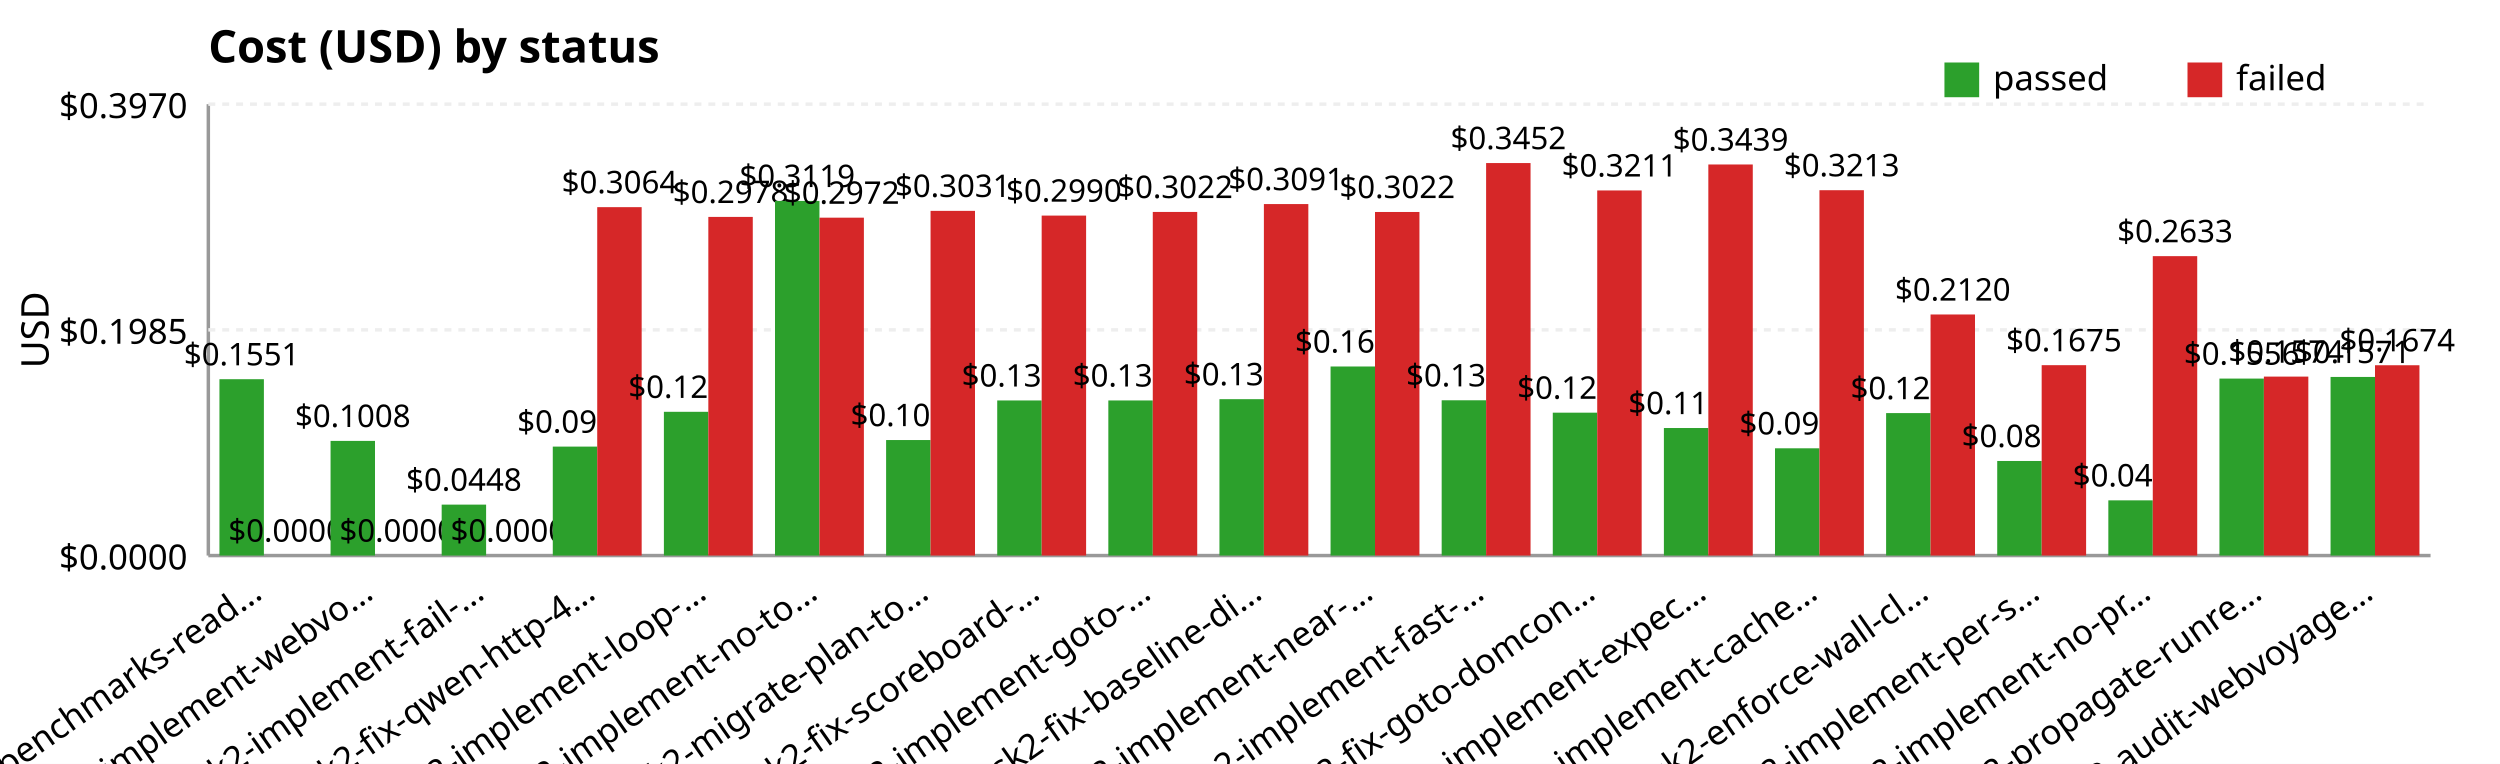
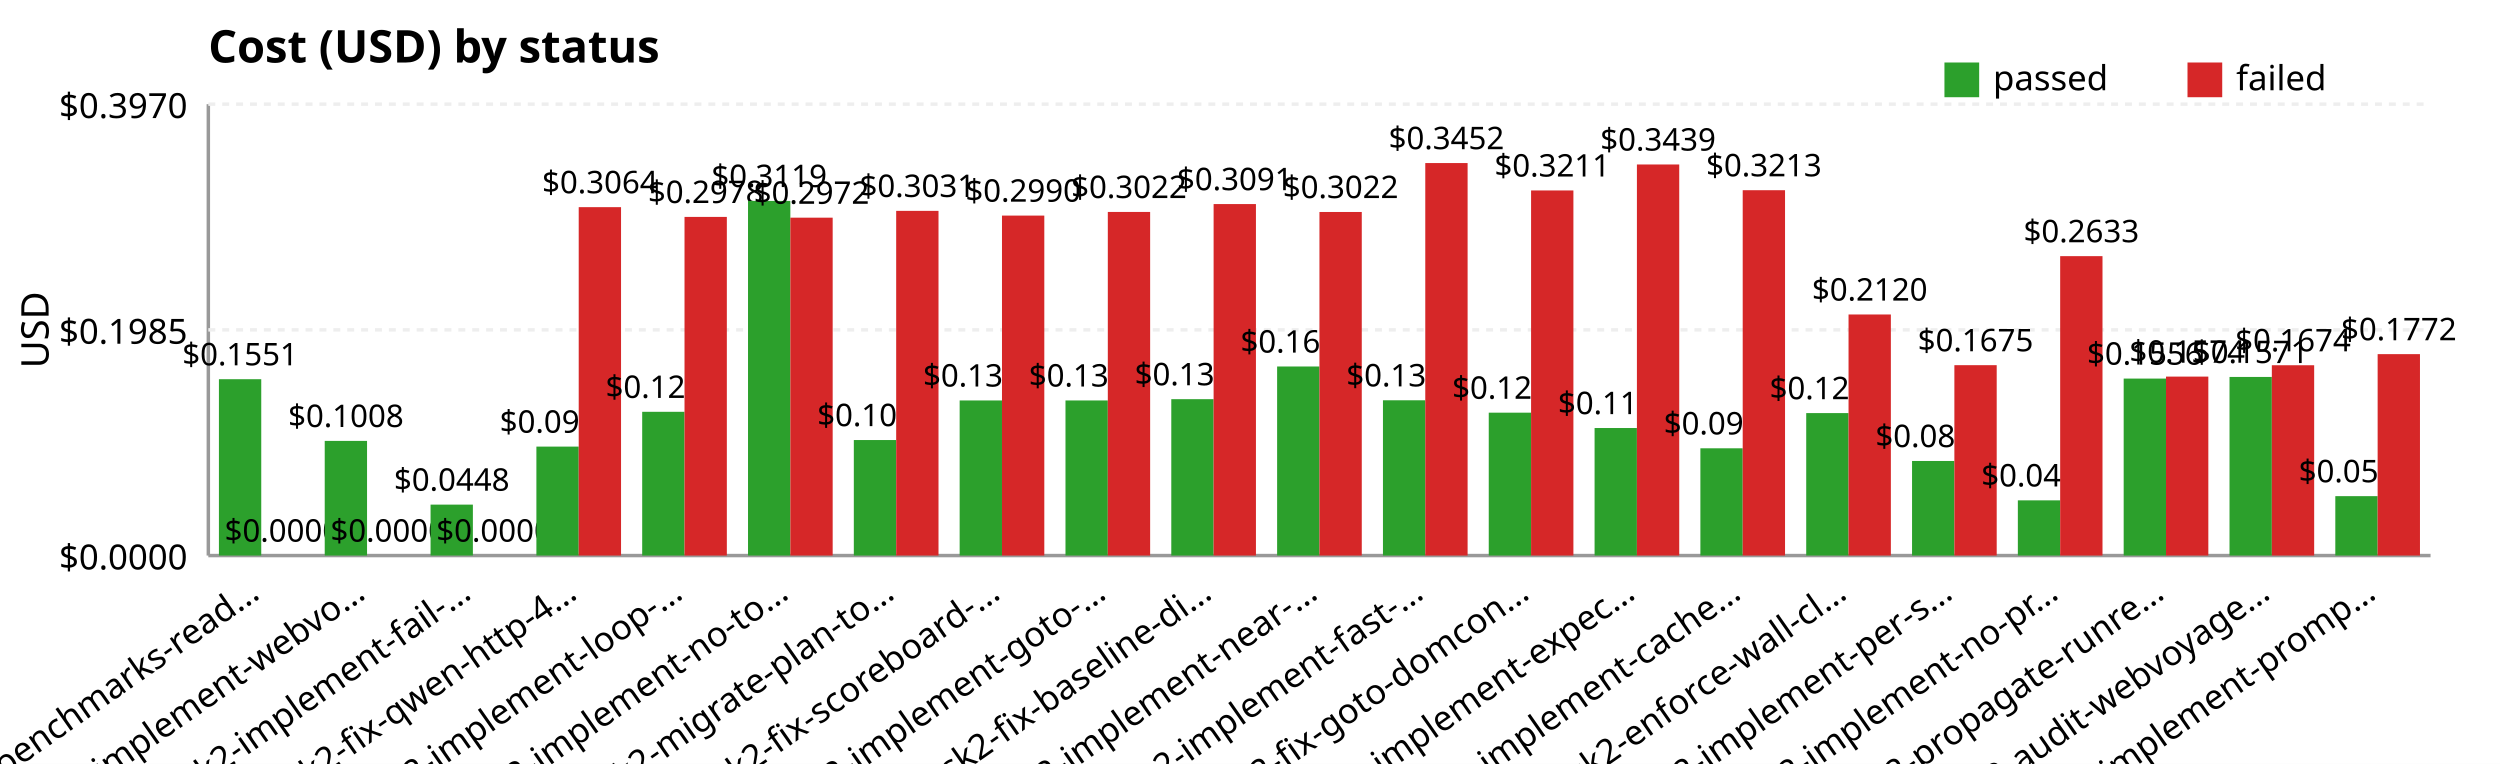
<svg xmlns="http://www.w3.org/2000/svg" viewBox="0 0 720 220" width="720" height="220" font-family="sans-serif">
  <rect width="100%" height="100%" fill="#fff" />
  <text x="60" y="18" font-size="13" font-weight="600">Cost (USD) by status</text>
  <line x1="60" y1="30" x2="60" y2="160" stroke="#999" />
  <line x1="60" y1="160" x2="700" y2="160" stroke="#999" />
  <text x="54" y="164.0" font-size="10" text-anchor="end" fill="#000">$0.0000</text>
  <text x="54" y="99.0" font-size="10" text-anchor="end" fill="#000">$0.1985</text>
  <line x1="60" y1="95.0" x2="700" y2="95.0" stroke="#eee" stroke-dasharray="2,2" />
  <text x="54" y="34.0" font-size="10" text-anchor="end" fill="#000">$0.3970</text>
  <line x1="60" y1="30.0" x2="700" y2="30.0" stroke="#eee" stroke-dasharray="2,2" />
  <text x="14" y="95.0" font-size="11" fill="#000" transform="rotate(-90 14 95.0)" text-anchor="middle">USD</text>
-   <rect x="63.20" y="109.21" width="12.80" height="50.79" fill="#2ca02c" />
-   <text x="69.60" y="105.21" font-size="9" text-anchor="middle" fill="#000">$0.1551</text>
-   <rect x="76.00" y="160.00" width="12.80" height="0.00" fill="#d62728" />
-   <text x="82.40" y="156.00" font-size="9" text-anchor="middle" fill="#000">$0.0000</text>
-   <text x="76.00" y="172" font-size="10" fill="#000" text-anchor="end" transform="rotate(-35 76.00 172)">task2-benchmarks-read…</text>
-   <rect x="95.20" y="126.98" width="12.80" height="33.02" fill="#2ca02c" />
-   <text x="101.60" y="122.98" font-size="9" text-anchor="middle" fill="#000">$0.1008</text>
-   <rect x="108.00" y="160.00" width="12.80" height="0.00" fill="#d62728" />
-   <text x="114.40" y="156.00" font-size="9" text-anchor="middle" fill="#000">$0.0000</text>
-   <text x="108.00" y="172" font-size="10" fill="#000" text-anchor="end" transform="rotate(-35 108.00 172)">task2-implement-webvo…</text>
-   <rect x="127.20" y="145.33" width="12.80" height="14.67" fill="#2ca02c" />
-   <text x="133.60" y="141.33" font-size="9" text-anchor="middle" fill="#000">$0.0448</text>
-   <rect x="140.00" y="160.00" width="12.80" height="0.00" fill="#d62728" />
-   <text x="146.40" y="156.00" font-size="9" text-anchor="middle" fill="#000">$0.0000</text>
-   <text x="140.00" y="172" font-size="10" fill="#000" text-anchor="end" transform="rotate(-35 140.00 172)">task2-implement-fail-…</text>
-   <rect x="159.20" y="128.62" width="12.80" height="31.38" fill="#2ca02c" />
-   <text x="165.60" y="124.62" font-size="9" text-anchor="middle" fill="#000">$0.0958</text>
-   <rect x="172.00" y="59.66" width="12.80" height="100.34" fill="#d62728" />
-   <text x="178.40" y="55.66" font-size="9" text-anchor="middle" fill="#000">$0.3064</text>
-   <text x="172.00" y="172" font-size="10" fill="#000" text-anchor="end" transform="rotate(-35 172.00 172)">task2-fix-qwen-http-4…</text>
-   <rect x="191.20" y="118.60" width="12.80" height="41.40" fill="#2ca02c" />
-   <text x="197.60" y="114.60" font-size="9" text-anchor="middle" fill="#000">$0.1264</text>
-   <rect x="204.00" y="62.47" width="12.80" height="97.53" fill="#d62728" />
-   <text x="210.40" y="58.47" font-size="9" text-anchor="middle" fill="#000">$0.2978</text>
-   <text x="204.00" y="172" font-size="10" fill="#000" text-anchor="end" transform="rotate(-35 204.00 172)">task2-implement-loop-…</text>
-   <rect x="223.20" y="57.87" width="12.80" height="102.13" fill="#2ca02c" />
-   <text x="229.60" y="53.87" font-size="9" text-anchor="middle" fill="#000">$0.3119</text>
-   <rect x="236.00" y="62.69" width="12.80" height="97.31" fill="#d62728" />
-   <text x="242.40" y="58.69" font-size="9" text-anchor="middle" fill="#000">$0.2972</text>
-   <text x="236.00" y="172" font-size="10" fill="#000" text-anchor="end" transform="rotate(-35 236.00 172)">task2-implement-no-to…</text>
-   <rect x="255.20" y="126.73" width="12.80" height="33.27" fill="#2ca02c" />
-   <text x="261.60" y="122.73" font-size="9" text-anchor="middle" fill="#000">$0.1016</text>
-   <rect x="268.00" y="60.73" width="12.80" height="99.27" fill="#d62728" />
-   <text x="274.40" y="56.73" font-size="9" text-anchor="middle" fill="#000">$0.3031</text>
-   <text x="268.00" y="172" font-size="10" fill="#000" text-anchor="end" transform="rotate(-35 268.00 172)">task2-migrate-plan-to…</text>
-   <rect x="287.20" y="115.33" width="12.80" height="44.67" fill="#2ca02c" />
-   <text x="293.60" y="111.33" font-size="9" text-anchor="middle" fill="#000">$0.1364</text>
-   <rect x="300.00" y="62.09" width="12.80" height="97.91" fill="#d62728" />
-   <text x="306.40" y="58.09" font-size="9" text-anchor="middle" fill="#000">$0.2990</text>
-   <text x="300.00" y="172" font-size="10" fill="#000" text-anchor="end" transform="rotate(-35 300.00 172)">task2-fix-scoreboard-…</text>
-   <rect x="319.20" y="115.33" width="12.80" height="44.67" fill="#2ca02c" />
-   <text x="325.60" y="111.33" font-size="9" text-anchor="middle" fill="#000">$0.1364</text>
-   <rect x="332.00" y="61.04" width="12.80" height="98.96" fill="#d62728" />
-   <text x="338.40" y="57.04" font-size="9" text-anchor="middle" fill="#000">$0.3022</text>
-   <text x="332.00" y="172" font-size="10" fill="#000" text-anchor="end" transform="rotate(-35 332.00 172)">task2-implement-goto-…</text>
-   <rect x="351.20" y="114.96" width="12.80" height="45.04" fill="#2ca02c" />
-   <text x="357.60" y="110.96" font-size="9" text-anchor="middle" fill="#000">$0.1376</text>
-   <rect x="364.00" y="58.77" width="12.80" height="101.23" fill="#d62728" />
-   <text x="370.40" y="54.77" font-size="9" text-anchor="middle" fill="#000">$0.3091</text>
-   <text x="364.00" y="172" font-size="10" fill="#000" text-anchor="end" transform="rotate(-35 364.00 172)">task2-fix-baseline-di…</text>
-   <rect x="383.20" y="105.55" width="12.80" height="54.45" fill="#2ca02c" />
-   <text x="389.60" y="101.55" font-size="9" text-anchor="middle" fill="#000">$0.1663</text>
-   <rect x="396.00" y="61.05" width="12.80" height="98.95" fill="#d62728" />
-   <text x="402.40" y="57.05" font-size="9" text-anchor="middle" fill="#000">$0.3022</text>
-   <text x="396.00" y="172" font-size="10" fill="#000" text-anchor="end" transform="rotate(-35 396.00 172)">task2-implement-near-…</text>
-   <rect x="415.20" y="115.28" width="12.80" height="44.72" fill="#2ca02c" />
-   <text x="421.60" y="111.28" font-size="9" text-anchor="middle" fill="#000">$0.1366</text>
-   <rect x="428.00" y="46.96" width="12.80" height="113.04" fill="#d62728" />
-   <text x="434.40" y="42.96" font-size="9" text-anchor="middle" fill="#000">$0.3452</text>
-   <text x="428.00" y="172" font-size="10" fill="#000" text-anchor="end" transform="rotate(-35 428.00 172)">task2-implement-fast-…</text>
-   <rect x="447.20" y="118.85" width="12.80" height="41.15" fill="#2ca02c" />
-   <text x="453.60" y="114.85" font-size="9" text-anchor="middle" fill="#000">$0.1256</text>
-   <rect x="460.00" y="54.85" width="12.80" height="105.15" fill="#d62728" />
-   <text x="466.40" y="50.85" font-size="9" text-anchor="middle" fill="#000">$0.3211</text>
-   <text x="460.00" y="172" font-size="10" fill="#000" text-anchor="end" transform="rotate(-35 460.00 172)">task2-fix-goto-domcon…</text>
-   <rect x="479.20" y="123.27" width="12.80" height="36.73" fill="#2ca02c" />
-   <text x="485.60" y="119.27" font-size="9" text-anchor="middle" fill="#000">$0.1122</text>
-   <rect x="492.00" y="47.37" width="12.80" height="112.63" fill="#d62728" />
-   <text x="498.40" y="43.37" font-size="9" text-anchor="middle" fill="#000">$0.3439</text>
-   <text x="492.00" y="172" font-size="10" fill="#000" text-anchor="end" transform="rotate(-35 492.00 172)">task2-implement-expec…</text>
-   <rect x="511.20" y="129.11" width="12.80" height="30.89" fill="#2ca02c" />
-   <text x="517.60" y="125.11" font-size="9" text-anchor="middle" fill="#000">$0.0943</text>
-   <rect x="524.00" y="54.78" width="12.80" height="105.22" fill="#d62728" />
-   <text x="530.40" y="50.78" font-size="9" text-anchor="middle" fill="#000">$0.3213</text>
-   <text x="524.00" y="172" font-size="10" fill="#000" text-anchor="end" transform="rotate(-35 524.00 172)">task2-implement-cache…</text>
-   <rect x="543.20" y="118.97" width="12.80" height="41.03" fill="#2ca02c" />
-   <text x="549.60" y="114.97" font-size="9" text-anchor="middle" fill="#000">$0.1253</text>
-   <rect x="556.00" y="90.57" width="12.80" height="69.43" fill="#d62728" />
-   <text x="562.40" y="86.57" font-size="9" text-anchor="middle" fill="#000">$0.2120</text>
-   <text x="556.00" y="172" font-size="10" fill="#000" text-anchor="end" transform="rotate(-35 556.00 172)">task2-enforce-wall-cl…</text>
-   <rect x="575.20" y="132.76" width="12.80" height="27.24" fill="#2ca02c" />
-   <text x="581.60" y="128.76" font-size="9" text-anchor="middle" fill="#000">$0.0832</text>
-   <rect x="588.00" y="105.17" width="12.80" height="54.83" fill="#d62728" />
-   <text x="594.40" y="101.17" font-size="9" text-anchor="middle" fill="#000">$0.1675</text>
-   <text x="588.00" y="172" font-size="10" fill="#000" text-anchor="end" transform="rotate(-35 588.00 172)">task2-implement-per-s…</text>
-   <rect x="607.20" y="144.10" width="12.80" height="15.90" fill="#2ca02c" />
-   <text x="613.60" y="140.10" font-size="9" text-anchor="middle" fill="#000">$0.0485</text>
-   <rect x="620.00" y="73.77" width="12.80" height="86.23" fill="#d62728" />
-   <text x="626.40" y="69.77" font-size="9" text-anchor="middle" fill="#000">$0.2633</text>
-   <text x="620.00" y="172" font-size="10" fill="#000" text-anchor="end" transform="rotate(-35 620.00 172)">task2-implement-no-pr…</text>
-   <rect x="639.20" y="109.03" width="12.80" height="50.97" fill="#2ca02c" />
-   <text x="645.60" y="105.03" font-size="9" text-anchor="middle" fill="#000">$0.1556</text>
-   <rect x="652.00" y="108.46" width="12.80" height="51.54" fill="#d62728" />
-   <text x="658.40" y="104.46" font-size="9" text-anchor="middle" fill="#000">$0.1574</text>
-   <text x="652.00" y="172" font-size="10" fill="#000" text-anchor="end" transform="rotate(-35 652.00 172)">task2-propagate-runre…</text>
-   <rect x="671.20" y="108.56" width="12.80" height="51.44" fill="#2ca02c" />
-   <text x="677.60" y="104.56" font-size="9" text-anchor="middle" fill="#000">$0.1571</text>
-   <rect x="684.00" y="105.19" width="12.80" height="54.81" fill="#d62728" />
-   <text x="690.40" y="101.19" font-size="9" text-anchor="middle" fill="#000">$0.1674</text>
-   <text x="684.00" y="172" font-size="10" fill="#000" text-anchor="end" transform="rotate(-35 684.00 172)">task2-audit-webvoyage…</text>
+   <rect x="63.05" y="109.21" width="12.19" height="50.79" fill="#2ca02c" />
+   <text x="69.14" y="105.21" font-size="9" text-anchor="middle" fill="#000">$0.1551</text>
+   <rect x="75.24" y="160.00" width="12.19" height="0.00" fill="#d62728" />
+   <text x="81.33" y="156.00" font-size="9" text-anchor="middle" fill="#000">$0.0000</text>
+   <text x="75.24" y="172" font-size="10" fill="#000" text-anchor="end" transform="rotate(-35 75.24 172)">task2-benchmarks-read…</text>
+   <rect x="93.52" y="126.98" width="12.19" height="33.02" fill="#2ca02c" />
+   <text x="99.62" y="122.98" font-size="9" text-anchor="middle" fill="#000">$0.1008</text>
+   <rect x="105.71" y="160.00" width="12.19" height="0.00" fill="#d62728" />
+   <text x="111.81" y="156.00" font-size="9" text-anchor="middle" fill="#000">$0.0000</text>
+   <text x="105.71" y="172" font-size="10" fill="#000" text-anchor="end" transform="rotate(-35 105.71 172)">task2-implement-webvo…</text>
+   <rect x="124.00" y="145.33" width="12.19" height="14.67" fill="#2ca02c" />
+   <text x="130.10" y="141.33" font-size="9" text-anchor="middle" fill="#000">$0.0448</text>
+   <rect x="136.19" y="160.00" width="12.19" height="0.00" fill="#d62728" />
+   <text x="142.29" y="156.00" font-size="9" text-anchor="middle" fill="#000">$0.0000</text>
+   <text x="136.19" y="172" font-size="10" fill="#000" text-anchor="end" transform="rotate(-35 136.19 172)">task2-implement-fail-…</text>
+   <rect x="154.48" y="128.62" width="12.19" height="31.38" fill="#2ca02c" />
+   <text x="160.57" y="124.62" font-size="9" text-anchor="middle" fill="#000">$0.0958</text>
+   <rect x="166.67" y="59.66" width="12.19" height="100.34" fill="#d62728" />
+   <text x="172.76" y="55.66" font-size="9" text-anchor="middle" fill="#000">$0.3064</text>
+   <text x="166.67" y="172" font-size="10" fill="#000" text-anchor="end" transform="rotate(-35 166.67 172)">task2-fix-qwen-http-4…</text>
+   <rect x="184.95" y="118.60" width="12.19" height="41.40" fill="#2ca02c" />
+   <text x="191.05" y="114.60" font-size="9" text-anchor="middle" fill="#000">$0.1264</text>
+   <rect x="197.14" y="62.47" width="12.19" height="97.53" fill="#d62728" />
+   <text x="203.24" y="58.47" font-size="9" text-anchor="middle" fill="#000">$0.2978</text>
+   <text x="197.14" y="172" font-size="10" fill="#000" text-anchor="end" transform="rotate(-35 197.14 172)">task2-implement-loop-…</text>
+   <rect x="215.43" y="57.87" width="12.19" height="102.13" fill="#2ca02c" />
+   <text x="221.52" y="53.87" font-size="9" text-anchor="middle" fill="#000">$0.3119</text>
+   <rect x="227.62" y="62.69" width="12.19" height="97.31" fill="#d62728" />
+   <text x="233.71" y="58.69" font-size="9" text-anchor="middle" fill="#000">$0.2972</text>
+   <text x="227.62" y="172" font-size="10" fill="#000" text-anchor="end" transform="rotate(-35 227.62 172)">task2-implement-no-to…</text>
+   <rect x="245.90" y="126.73" width="12.19" height="33.27" fill="#2ca02c" />
+   <text x="252.00" y="122.73" font-size="9" text-anchor="middle" fill="#000">$0.1016</text>
+   <rect x="258.10" y="60.73" width="12.19" height="99.27" fill="#d62728" />
+   <text x="264.19" y="56.73" font-size="9" text-anchor="middle" fill="#000">$0.3031</text>
+   <text x="258.10" y="172" font-size="10" fill="#000" text-anchor="end" transform="rotate(-35 258.10 172)">task2-migrate-plan-to…</text>
+   <rect x="276.38" y="115.33" width="12.19" height="44.67" fill="#2ca02c" />
+   <text x="282.48" y="111.33" font-size="9" text-anchor="middle" fill="#000">$0.1364</text>
+   <rect x="288.57" y="62.09" width="12.19" height="97.91" fill="#d62728" />
+   <text x="294.67" y="58.09" font-size="9" text-anchor="middle" fill="#000">$0.2990</text>
+   <text x="288.57" y="172" font-size="10" fill="#000" text-anchor="end" transform="rotate(-35 288.57 172)">task2-fix-scoreboard-…</text>
+   <rect x="306.86" y="115.33" width="12.19" height="44.67" fill="#2ca02c" />
+   <text x="312.95" y="111.33" font-size="9" text-anchor="middle" fill="#000">$0.1364</text>
+   <rect x="319.05" y="61.04" width="12.19" height="98.96" fill="#d62728" />
+   <text x="325.14" y="57.04" font-size="9" text-anchor="middle" fill="#000">$0.3022</text>
+   <text x="319.05" y="172" font-size="10" fill="#000" text-anchor="end" transform="rotate(-35 319.05 172)">task2-implement-goto-…</text>
+   <rect x="337.33" y="114.96" width="12.19" height="45.04" fill="#2ca02c" />
+   <text x="343.43" y="110.96" font-size="9" text-anchor="middle" fill="#000">$0.1376</text>
+   <rect x="349.52" y="58.77" width="12.19" height="101.23" fill="#d62728" />
+   <text x="355.62" y="54.77" font-size="9" text-anchor="middle" fill="#000">$0.3091</text>
+   <text x="349.52" y="172" font-size="10" fill="#000" text-anchor="end" transform="rotate(-35 349.52 172)">task2-fix-baseline-di…</text>
+   <rect x="367.81" y="105.55" width="12.19" height="54.45" fill="#2ca02c" />
+   <text x="373.90" y="101.55" font-size="9" text-anchor="middle" fill="#000">$0.1663</text>
+   <rect x="380.00" y="61.05" width="12.19" height="98.95" fill="#d62728" />
+   <text x="386.10" y="57.05" font-size="9" text-anchor="middle" fill="#000">$0.3022</text>
+   <text x="380.00" y="172" font-size="10" fill="#000" text-anchor="end" transform="rotate(-35 380.00 172)">task2-implement-near-…</text>
+   <rect x="398.29" y="115.28" width="12.19" height="44.72" fill="#2ca02c" />
+   <text x="404.38" y="111.28" font-size="9" text-anchor="middle" fill="#000">$0.1366</text>
+   <rect x="410.48" y="46.96" width="12.19" height="113.04" fill="#d62728" />
+   <text x="416.57" y="42.96" font-size="9" text-anchor="middle" fill="#000">$0.3452</text>
+   <text x="410.48" y="172" font-size="10" fill="#000" text-anchor="end" transform="rotate(-35 410.48 172)">task2-implement-fast-…</text>
+   <rect x="428.76" y="118.85" width="12.19" height="41.15" fill="#2ca02c" />
+   <text x="434.86" y="114.85" font-size="9" text-anchor="middle" fill="#000">$0.1256</text>
+   <rect x="440.95" y="54.85" width="12.19" height="105.15" fill="#d62728" />
+   <text x="447.05" y="50.85" font-size="9" text-anchor="middle" fill="#000">$0.3211</text>
+   <text x="440.95" y="172" font-size="10" fill="#000" text-anchor="end" transform="rotate(-35 440.95 172)">task2-fix-goto-domcon…</text>
+   <rect x="459.24" y="123.27" width="12.19" height="36.73" fill="#2ca02c" />
+   <text x="465.33" y="119.27" font-size="9" text-anchor="middle" fill="#000">$0.1122</text>
+   <rect x="471.43" y="47.37" width="12.19" height="112.63" fill="#d62728" />
+   <text x="477.52" y="43.37" font-size="9" text-anchor="middle" fill="#000">$0.3439</text>
+   <text x="471.43" y="172" font-size="10" fill="#000" text-anchor="end" transform="rotate(-35 471.43 172)">task2-implement-expec…</text>
+   <rect x="489.71" y="129.11" width="12.19" height="30.89" fill="#2ca02c" />
+   <text x="495.81" y="125.11" font-size="9" text-anchor="middle" fill="#000">$0.0943</text>
+   <rect x="501.90" y="54.78" width="12.19" height="105.22" fill="#d62728" />
+   <text x="508.00" y="50.78" font-size="9" text-anchor="middle" fill="#000">$0.3213</text>
+   <text x="501.90" y="172" font-size="10" fill="#000" text-anchor="end" transform="rotate(-35 501.90 172)">task2-implement-cache…</text>
+   <rect x="520.19" y="118.97" width="12.19" height="41.03" fill="#2ca02c" />
+   <text x="526.29" y="114.97" font-size="9" text-anchor="middle" fill="#000">$0.1253</text>
+   <rect x="532.38" y="90.57" width="12.19" height="69.43" fill="#d62728" />
+   <text x="538.48" y="86.57" font-size="9" text-anchor="middle" fill="#000">$0.2120</text>
+   <text x="532.38" y="172" font-size="10" fill="#000" text-anchor="end" transform="rotate(-35 532.38 172)">task2-enforce-wall-cl…</text>
+   <rect x="550.67" y="132.76" width="12.19" height="27.24" fill="#2ca02c" />
+   <text x="556.76" y="128.76" font-size="9" text-anchor="middle" fill="#000">$0.0832</text>
+   <rect x="562.86" y="105.17" width="12.19" height="54.83" fill="#d62728" />
+   <text x="568.95" y="101.17" font-size="9" text-anchor="middle" fill="#000">$0.1675</text>
+   <text x="562.86" y="172" font-size="10" fill="#000" text-anchor="end" transform="rotate(-35 562.86 172)">task2-implement-per-s…</text>
+   <rect x="581.14" y="144.10" width="12.19" height="15.90" fill="#2ca02c" />
+   <text x="587.24" y="140.10" font-size="9" text-anchor="middle" fill="#000">$0.0485</text>
+   <rect x="593.33" y="73.77" width="12.19" height="86.23" fill="#d62728" />
+   <text x="599.43" y="69.77" font-size="9" text-anchor="middle" fill="#000">$0.2633</text>
+   <text x="593.33" y="172" font-size="10" fill="#000" text-anchor="end" transform="rotate(-35 593.33 172)">task2-implement-no-pr…</text>
+   <rect x="611.62" y="109.03" width="12.19" height="50.97" fill="#2ca02c" />
+   <text x="617.71" y="105.03" font-size="9" text-anchor="middle" fill="#000">$0.1556</text>
+   <rect x="623.81" y="108.46" width="12.19" height="51.54" fill="#d62728" />
+   <text x="629.90" y="104.46" font-size="9" text-anchor="middle" fill="#000">$0.1574</text>
+   <text x="623.81" y="172" font-size="10" fill="#000" text-anchor="end" transform="rotate(-35 623.81 172)">task2-propagate-runre…</text>
+   <rect x="642.10" y="108.56" width="12.19" height="51.44" fill="#2ca02c" />
+   <text x="648.19" y="104.56" font-size="9" text-anchor="middle" fill="#000">$0.1571</text>
+   <rect x="654.29" y="105.19" width="12.19" height="54.81" fill="#d62728" />
+   <text x="660.38" y="101.19" font-size="9" text-anchor="middle" fill="#000">$0.1674</text>
+   <text x="654.29" y="172" font-size="10" fill="#000" text-anchor="end" transform="rotate(-35 654.29 172)">task2-audit-webvoyage…</text>
+   <rect x="672.57" y="142.89" width="12.19" height="17.11" fill="#2ca02c" />
+   <text x="678.67" y="138.89" font-size="9" text-anchor="middle" fill="#000">$0.0523</text>
+   <rect x="684.76" y="101.99" width="12.19" height="58.01" fill="#d62728" />
+   <text x="690.86" y="97.99" font-size="9" text-anchor="middle" fill="#000">$0.1772</text>
+   <text x="684.76" y="172" font-size="10" fill="#000" text-anchor="end" transform="rotate(-35 684.76 172)">task2-implement-promp…</text>
  <rect x="560" y="18" width="10" height="10" fill="#2ca02c" />
  <text x="574" y="26" font-size="10" fill="#000">passed</text>
  <rect x="630" y="18" width="10" height="10" fill="#d62728" />
  <text x="644" y="26" font-size="10" fill="#000">failed</text>
</svg>
